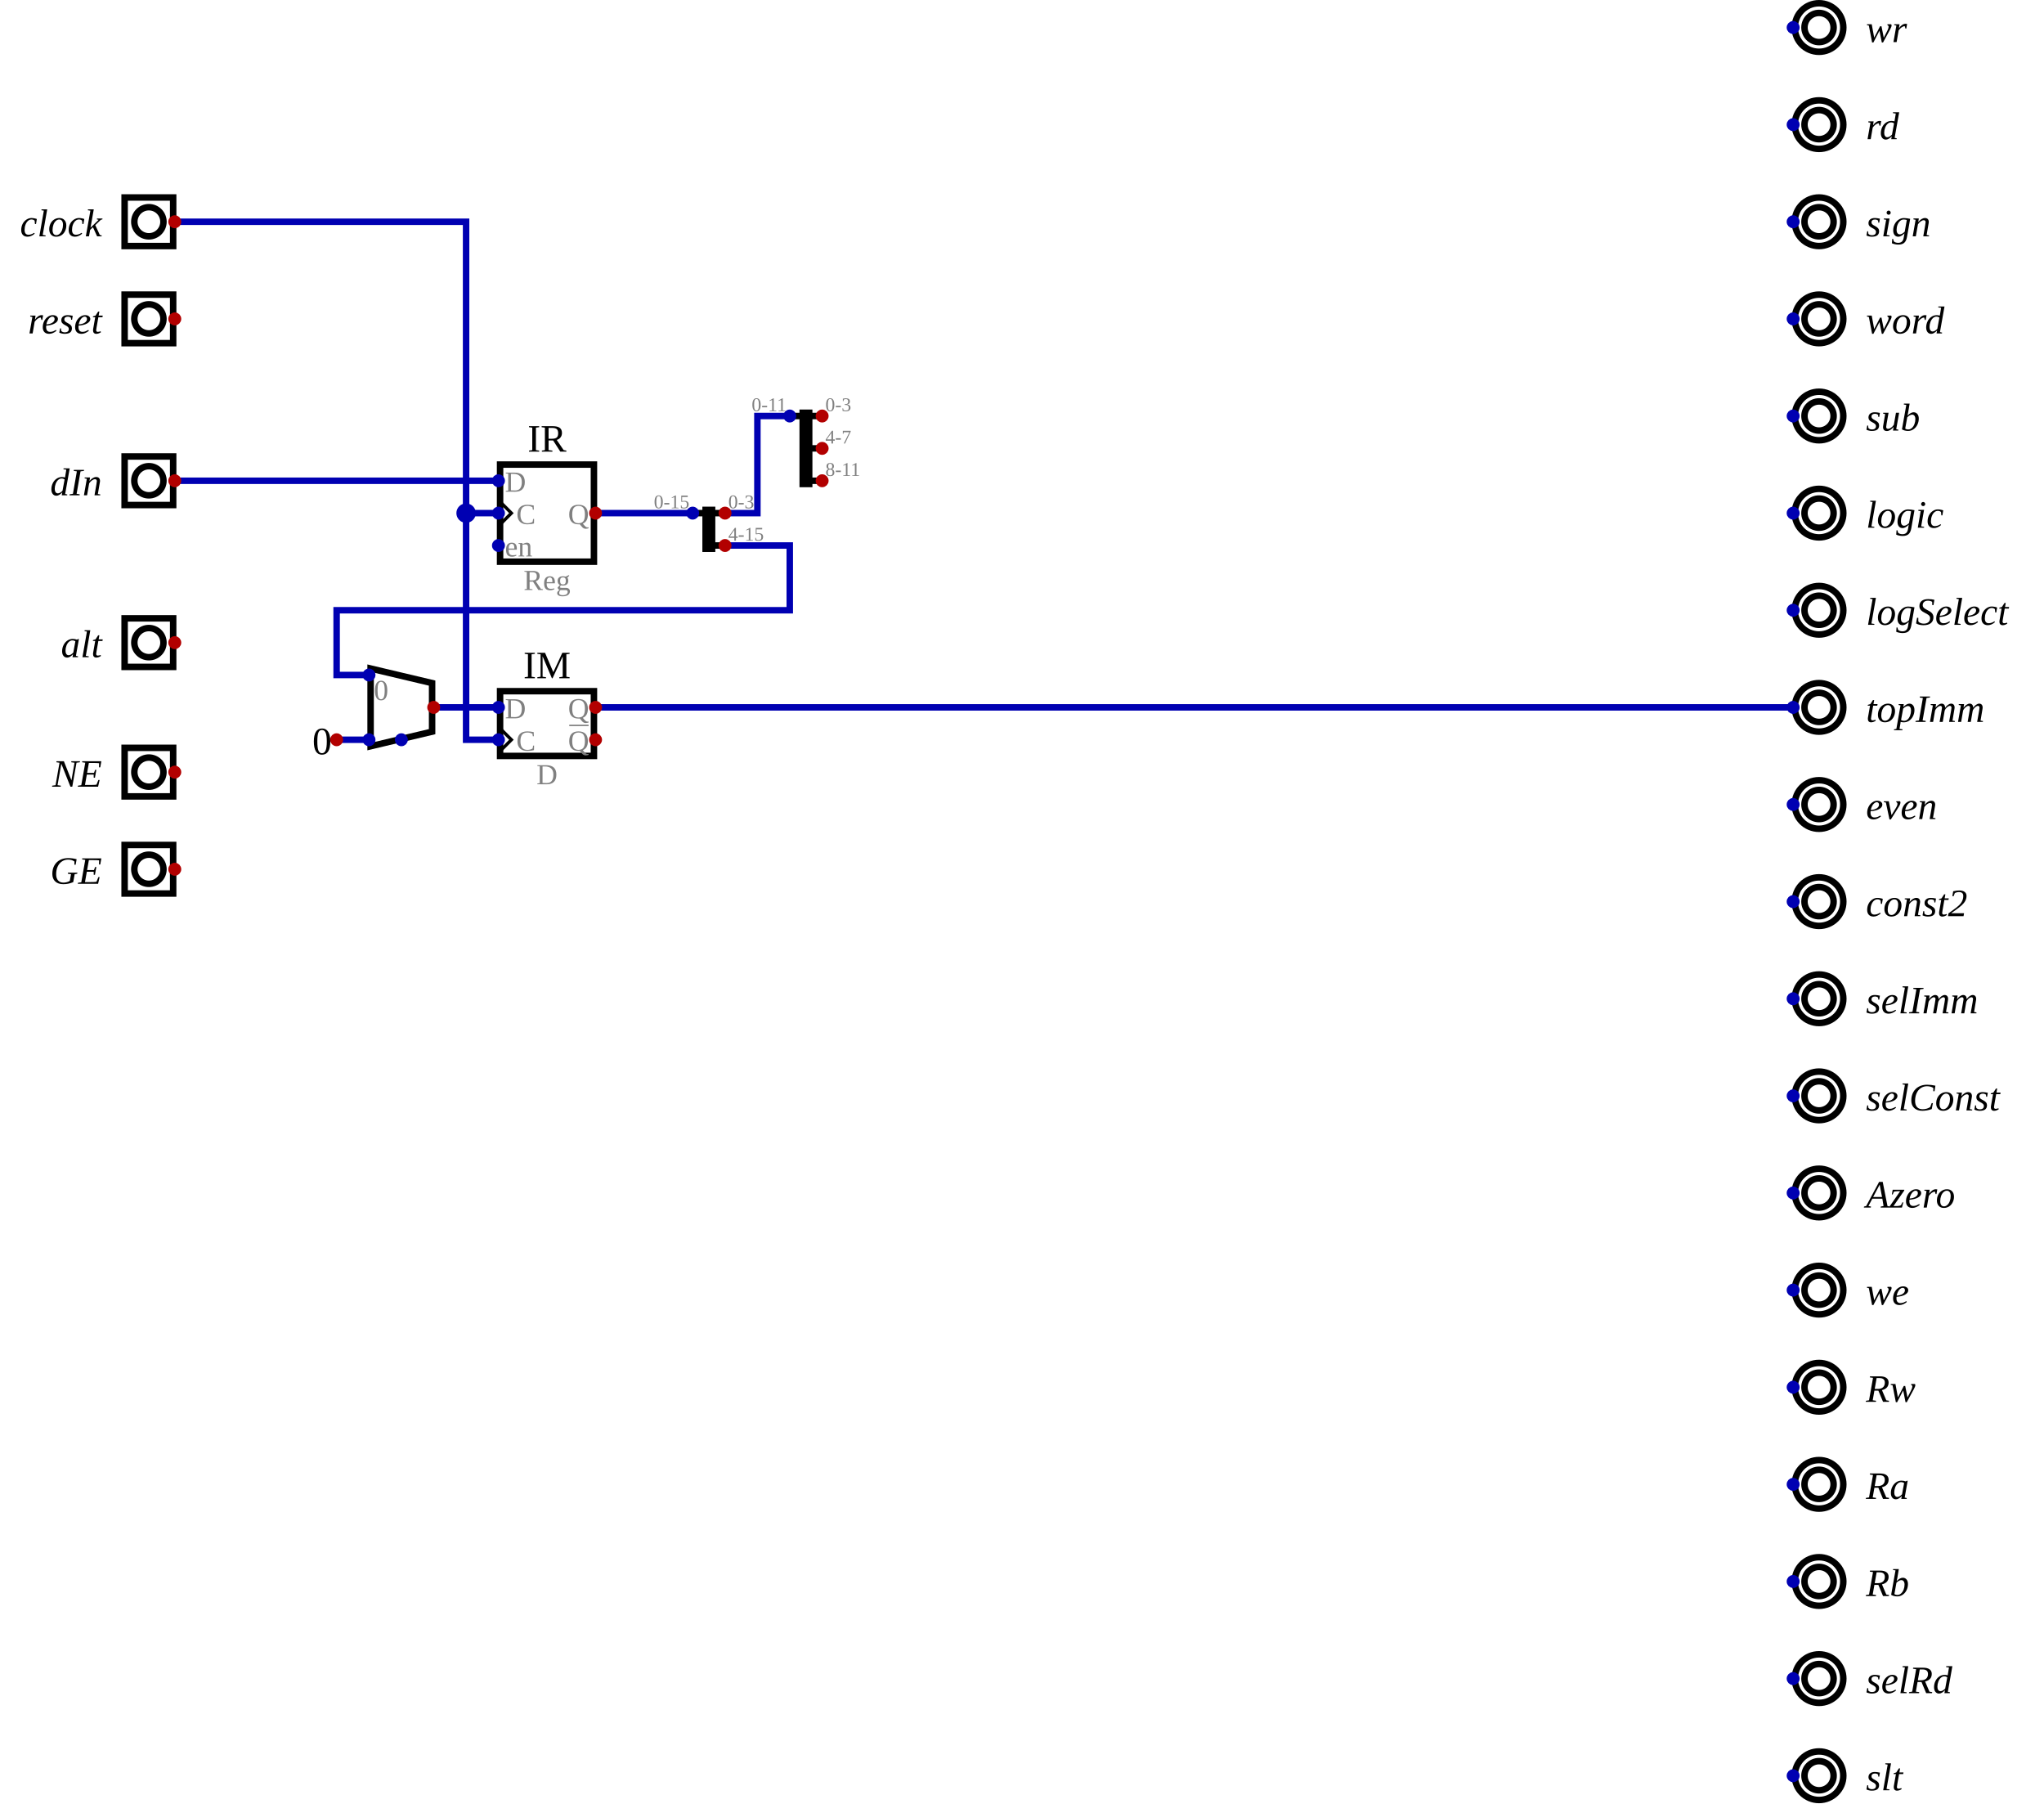
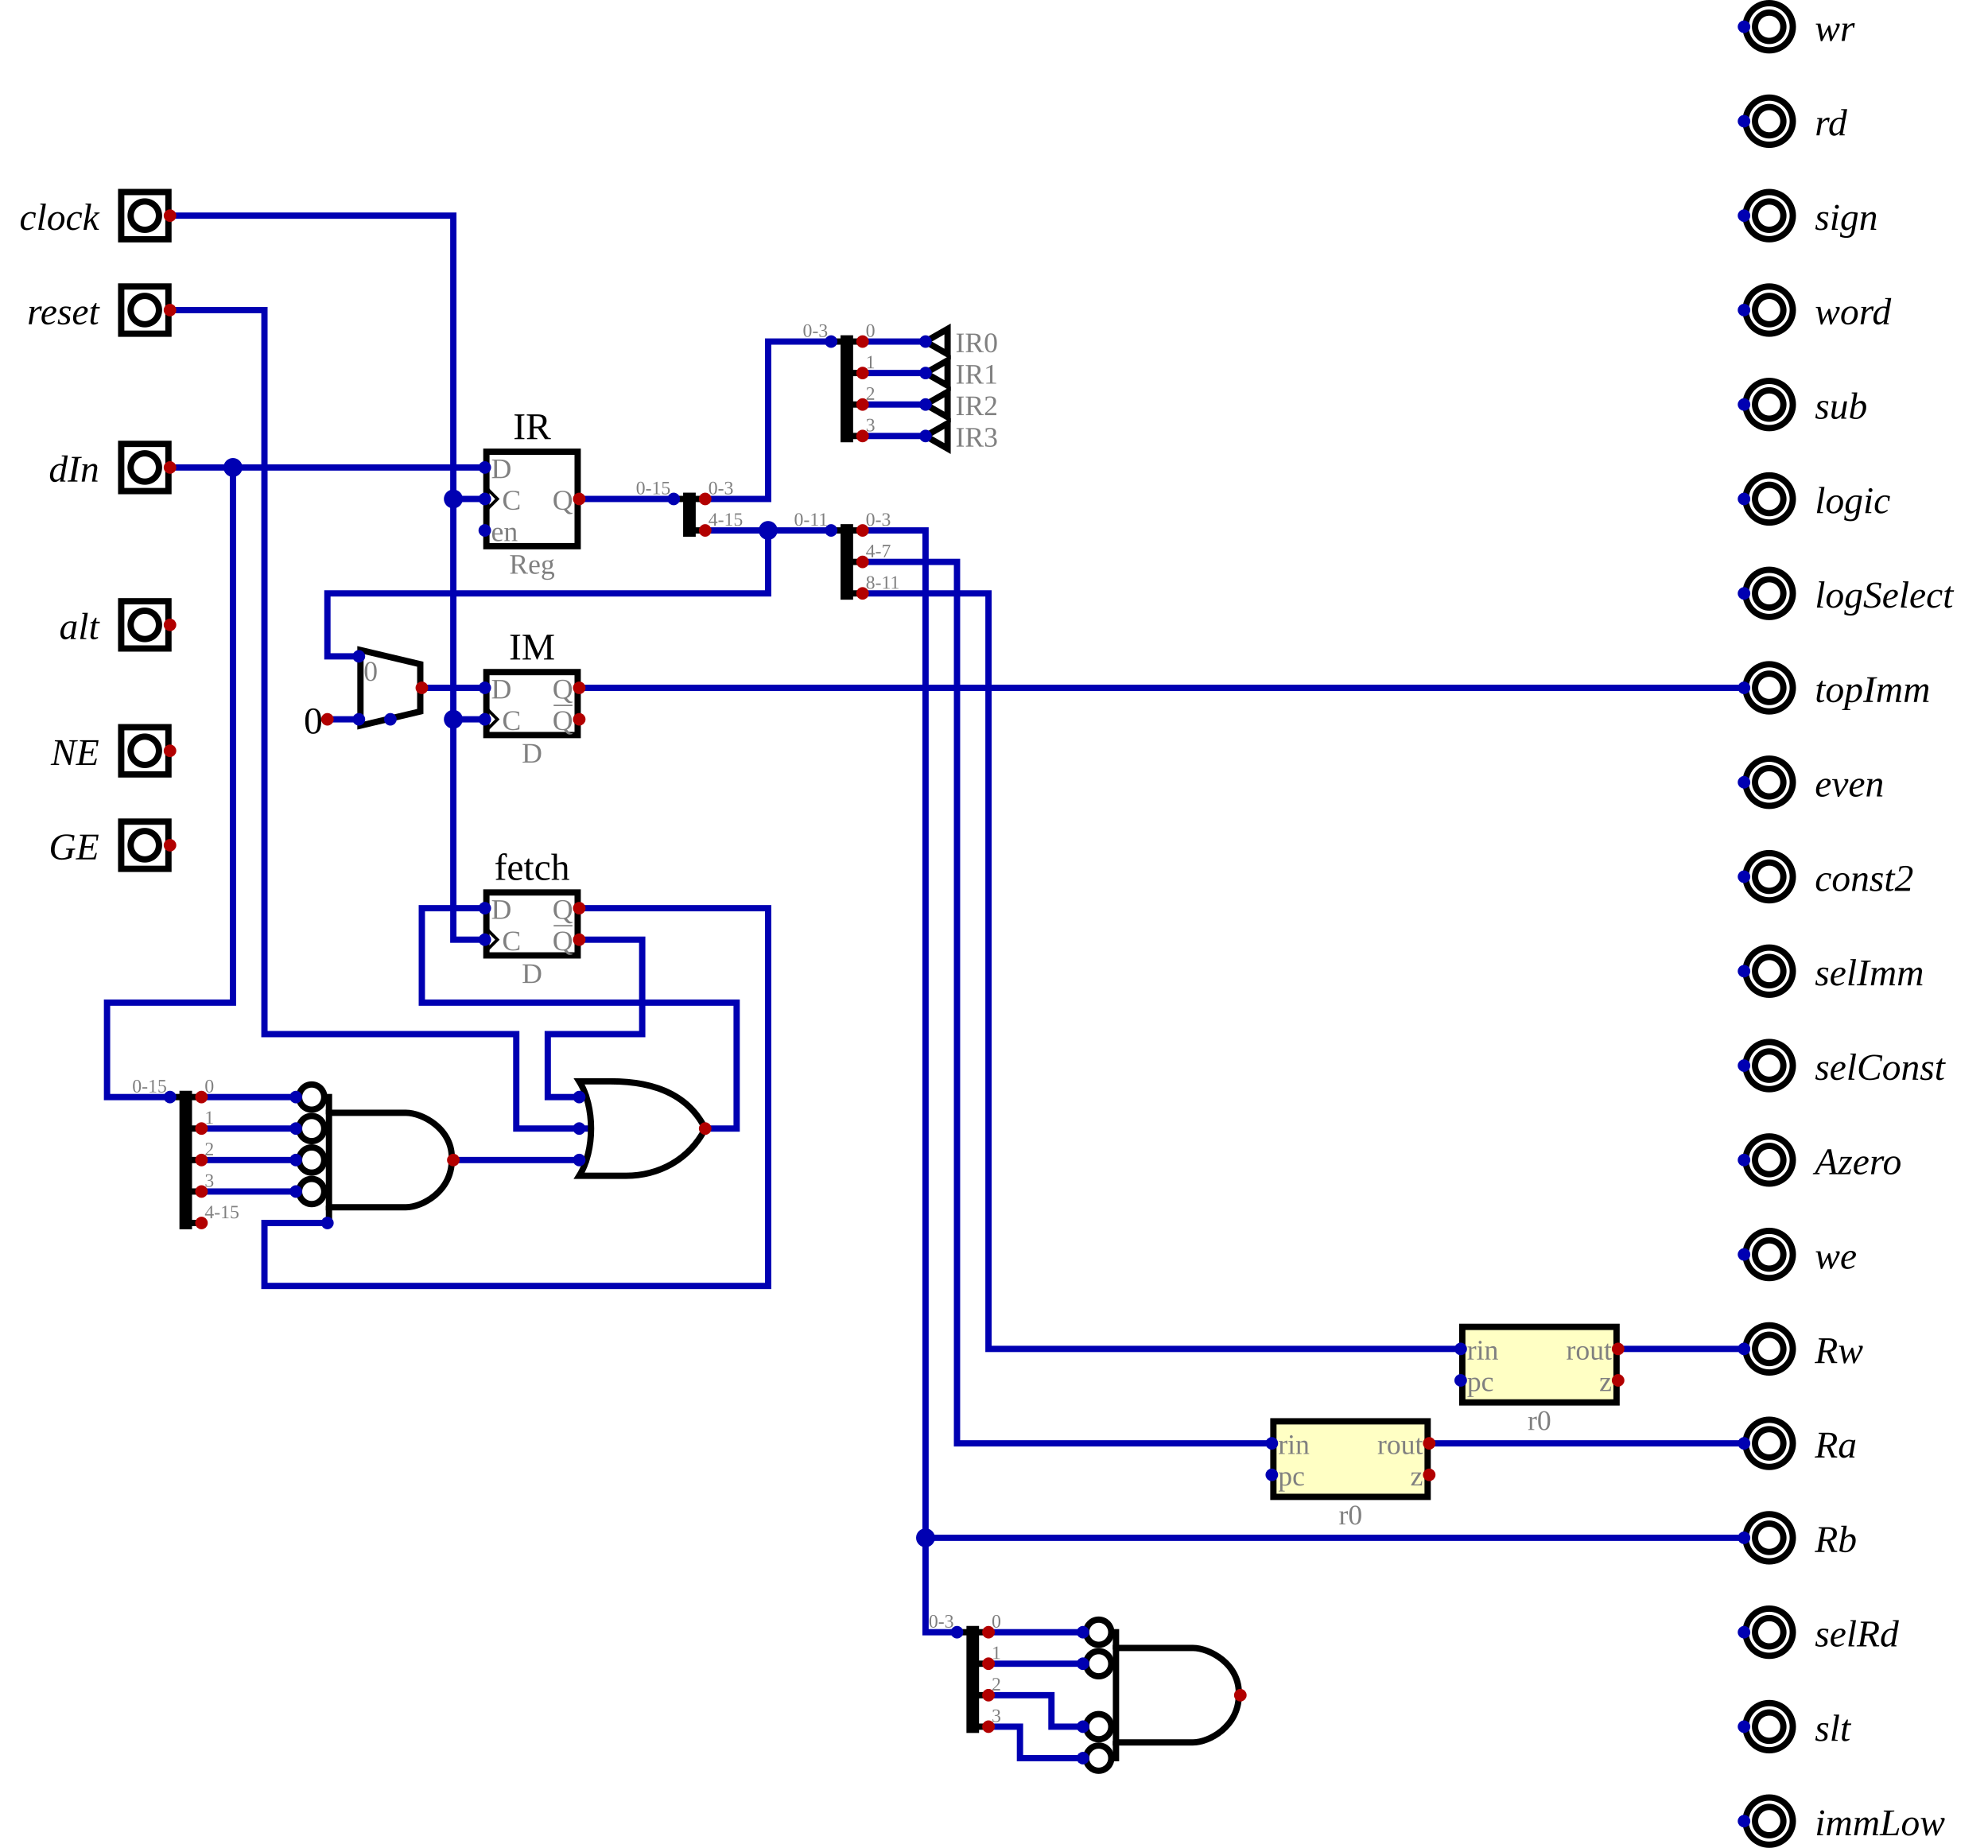
- <svg xmlns="http://www.w3.org/2000/svg" width="189.45mm" height="167.1mm" viewBox="152 203 1263 1114">
+ <svg xmlns="http://www.w3.org/2000/svg" width="189.45mm" height="176.1mm" viewBox="152 203 1263 1174">
  <g stroke-linecap="square">
    <path d="M 420,640 L 460,640" stroke="#0000b2" stroke-width="4.0" fill="none" />
    <path d="M 520,640 L 1260,640" stroke="#0000b2" stroke-width="4.0" fill="none" />
-     <path d="M 260,500 L 460,500" stroke="#0000b2" stroke-width="4.0" fill="none" />
+     <path d="M 280,960 L 340,960" stroke="#0000b2" stroke-width="4.0" fill="none" />
+     <path d="M 780,1280 L 820,1280 L 820,1300 L 840,1300" stroke="#0000b2" stroke-width="4.0" fill="none" />
+     <path d="M 700,580 L 780,580 L 780,1060 L 1080,1060" stroke="#0000b2" stroke-width="4.0" fill="none" />
+     <path d="M 280,900 L 340,900" stroke="#0000b2" stroke-width="4.0" fill="none" />
+     <path d="M 520,520 L 580,520" stroke="#0000b2" stroke-width="4.0" fill="none" />
+     <path d="M 600,520 L 640,520 L 640,420 L 680,420" stroke="#0000b2" stroke-width="4.0" fill="none" />
+     <path d="M 520,780 L 640,780 L 640,1020 L 320,1020 L 320,980 L 360,980" stroke="#0000b2" stroke-width="4.0" fill="none" />
+     <path d="M 700,460 L 740,460" stroke="#0000b2" stroke-width="4.0" fill="none" />
+     <path d="M 260,400 L 320,400 L 320,860 L 480,860 L 480,920 L 520,920 L 527,920" stroke="#0000b2" stroke-width="4.0" fill="none" />
    <path d="M 260,340 L 440,340 L 440,520 L 460,520" stroke="#0000b2" stroke-width="4.0" fill="none" />
    <path d="M 440,520 L 440,660 L 460,660" stroke="#0000b2" stroke-width="4.0" fill="none" />
    <path d="M 360,660 L 380,660" stroke="#0000b2" stroke-width="4.0" fill="none" />
-     <path d="M 520,520 L 580,520" stroke="#0000b2" stroke-width="4.0" fill="none" />
-     <path d="M 600,520 L 620,520 L 620,460 L 640,460" stroke="#0000b2" stroke-width="4.0" fill="none" />
-     <path d="M 600,540 L 640,540 L 640,580 L 360,580 L 360,620 L 380,620" stroke="#0000b2" stroke-width="4.0" fill="none" />
+     <path d="M 780,1300 L 800,1300 L 800,1320 L 840,1320" stroke="#0000b2" stroke-width="4.0" fill="none" />
+     <path d="M 280,920 L 340,920" stroke="#0000b2" stroke-width="4.0" fill="none" />
+     <path d="M 600,920 L 620,920 L 620,840 L 420,840 L 420,780 L 460,780" stroke="#0000b2" stroke-width="4.0" fill="none" />
+     <path d="M 780,1240 L 840,1240" stroke="#0000b2" stroke-width="4.0" fill="none" />
+     <path d="M 740,1180 L 740,1240 L 760,1240" stroke="#0000b2" stroke-width="4.0" fill="none" />
+     <path d="M 600,540 L 640,540 L 680,540" stroke="#0000b2" stroke-width="4.0" fill="none" />
+     <path d="M 700,540 L 740,540 L 740,1180 L 1260,1180" stroke="#0000b2" stroke-width="4.0" fill="none" />
+     <path d="M 440,660 L 440,800 L 460,800" stroke="#0000b2" stroke-width="4.0" fill="none" />
+     <path d="M 1060,1120 L 1260,1120" stroke="#0000b2" stroke-width="4.0" fill="none" />
+     <path d="M 700,480 L 740,480" stroke="#0000b2" stroke-width="4.0" fill="none" />
+     <path d="M 1180,1060 L 1260,1060" stroke="#0000b2" stroke-width="4.0" fill="none" />
+     <path d="M 700,420 L 740,420" stroke="#0000b2" stroke-width="4.0" fill="none" />
+     <path d="M 440,940 L 520,940 L 524,940" stroke="#0000b2" stroke-width="4.0" fill="none" />
+     <path d="M 280,940 L 340,940" stroke="#0000b2" stroke-width="4.0" fill="none" />
+     <path d="M 780,1260 L 840,1260" stroke="#0000b2" stroke-width="4.0" fill="none" />
+     <path d="M 700,560 L 760,560 L 760,1120 L 960,1120" stroke="#0000b2" stroke-width="4.0" fill="none" />
+     <path d="M 260,500 L 300,500 L 460,500" stroke="#0000b2" stroke-width="4.0" fill="none" />
+     <path d="M 700,440 L 740,440" stroke="#0000b2" stroke-width="4.0" fill="none" />
+     <path d="M 640,540 L 640,580 L 360,580 L 360,620 L 380,620" stroke="#0000b2" stroke-width="4.0" fill="none" />
+     <path d="M 524,900 L 520,900 L 500,900 L 500,860 L 560,860 L 560,800 L 520,800" stroke="#0000b2" stroke-width="4.0" fill="none" />
+     <path d="M 260,900 L 220,900 L 220,840 L 300,840 L 300,500" stroke="#0000b2" stroke-width="4.0" fill="none" />
    <path d="M 580,520 L 590,520 L 600,520" stroke="#000000" stroke-width="4.0" fill="none" />
    <path d="M 600,540 L 590,540" stroke="#000000" stroke-width="4.0" fill="none" />
-     <path d="M 640,460 L 650,460 L 660,460" stroke="#000000" stroke-width="4.0" fill="none" />
-     <path d="M 660,480 L 650,480" stroke="#000000" stroke-width="4.0" fill="none" />
-     <path d="M 660,500 L 650,500" stroke="#000000" stroke-width="4.0" fill="none" />
+     <path d="M 680,540 L 690,540 L 700,540" stroke="#000000" stroke-width="4.0" fill="none" />
+     <path d="M 700,560 L 690,560" stroke="#000000" stroke-width="4.0" fill="none" />
+     <path d="M 700,580 L 690,580" stroke="#000000" stroke-width="4.0" fill="none" />
+     <path d="M 361,900 L 361,909" stroke="#000000" stroke-width="4.0" fill="none" />
+     <path d="M 361,980 L 361,971" stroke="#000000" stroke-width="4.0" fill="none" />
+     <path d="M 260,900 L 270,900 L 280,900" stroke="#000000" stroke-width="4.0" fill="none" />
+     <path d="M 280,920 L 270,920" stroke="#000000" stroke-width="4.0" fill="none" />
+     <path d="M 280,940 L 270,940" stroke="#000000" stroke-width="4.0" fill="none" />
+     <path d="M 280,960 L 270,960" stroke="#000000" stroke-width="4.0" fill="none" />
+     <path d="M 280,980 L 270,980" stroke="#000000" stroke-width="4.0" fill="none" />
+     <path d="M 680,420 L 690,420 L 700,420" stroke="#000000" stroke-width="4.0" fill="none" />
+     <path d="M 700,440 L 690,440" stroke="#000000" stroke-width="4.0" fill="none" />
+     <path d="M 700,460 L 690,460" stroke="#000000" stroke-width="4.0" fill="none" />
+     <path d="M 700,480 L 690,480" stroke="#000000" stroke-width="4.0" fill="none" />
+     <path d="M 861,1240 L 861,1249" stroke="#000000" stroke-width="4.0" fill="none" />
+     <path d="M 861,1320 L 861,1311" stroke="#000000" stroke-width="4.0" fill="none" />
+     <path d="M 760,1240 L 770,1240 L 780,1240" stroke="#000000" stroke-width="4.0" fill="none" />
+     <path d="M 780,1260 L 770,1260" stroke="#000000" stroke-width="4.0" fill="none" />
+     <path d="M 780,1280 L 770,1280" stroke="#000000" stroke-width="4.0" fill="none" />
+     <path d="M 780,1300 L 770,1300" stroke="#000000" stroke-width="4.0" fill="none" />
    <g>
      <circle cx="440.0" cy="520.0" r="4.0" stroke="#0000b2" stroke-width="4.0" fill="#0000b2" />
+       <circle cx="440.0" cy="660.0" r="4.0" stroke="#0000b2" stroke-width="4.0" fill="#0000b2" />
+       <circle cx="640.0" cy="540.0" r="4.0" stroke="#0000b2" stroke-width="4.0" fill="#0000b2" />
+       <circle cx="740.0" cy="1180.0" r="4.0" stroke="#0000b2" stroke-width="4.0" fill="#0000b2" />
+       <circle cx="300.0" cy="500.0" r="4.0" stroke="#0000b2" stroke-width="4.0" fill="#0000b2" />
    </g>
    <g>
      <path d="M 229,325 L 259,325 L 259,355 L 229,355 Z" stroke="#000000" stroke-width="4.0" fill="none" />
      <circle cx="244.0" cy="340.0" r="9.0" stroke="#000000" stroke-width="4.0" fill="none" />
      <text text-anchor="end" x="215.0" y="349.0" fill="#000000" style="font-size:24px">
        <tspan style="font-style:italic;">clock</tspan>
      </text>
      <circle cx="260.0" cy="340.0" r="2.0" stroke="#b20000" stroke-width="4.0" fill="#b20000" />
    </g>
    <g>
      <path d="M 229,385 L 259,385 L 259,415 L 229,415 Z" stroke="#000000" stroke-width="4.0" fill="none" />
      <circle cx="244.0" cy="400.0" r="9.0" stroke="#000000" stroke-width="4.0" fill="none" />
      <text text-anchor="end" x="215.0" y="409.0" fill="#000000" style="font-size:24px">
        <tspan style="font-style:italic;">reset</tspan>
      </text>
      <circle cx="260.0" cy="400.0" r="2.0" stroke="#b20000" stroke-width="4.0" fill="#b20000" />
    </g>
    <g>
      <path d="M 229,485 L 259,485 L 259,515 L 229,515 Z" stroke="#000000" stroke-width="4.0" fill="none" />
      <circle cx="244.0" cy="500.0" r="9.0" stroke="#000000" stroke-width="4.0" fill="none" />
      <text text-anchor="end" x="215.0" y="509.0" fill="#000000" style="font-size:24px">
        <tspan style="font-style:italic;">dIn</tspan>
      </text>
      <circle cx="260.0" cy="500.0" r="2.0" stroke="#b20000" stroke-width="4.0" fill="#b20000" />
    </g>
    <g>
      <path d="M 229,585 L 259,585 L 259,615 L 229,615 Z" stroke="#000000" stroke-width="4.0" fill="none" />
      <circle cx="244.0" cy="600.0" r="9.0" stroke="#000000" stroke-width="4.0" fill="none" />
      <text text-anchor="end" x="215.0" y="609.0" fill="#000000" style="font-size:24px">
        <tspan style="font-style:italic;">alt</tspan>
      </text>
      <circle cx="260.0" cy="600.0" r="2.0" stroke="#b20000" stroke-width="4.0" fill="#b20000" />
    </g>
    <g>
      <path d="M 229,665 L 259,665 L 259,695 L 229,695 Z" stroke="#000000" stroke-width="4.0" fill="none" />
      <circle cx="244.0" cy="680.0" r="9.0" stroke="#000000" stroke-width="4.0" fill="none" />
      <text text-anchor="end" x="215.0" y="689.0" fill="#000000" style="font-size:24px">
        <tspan style="font-style:italic;">NE</tspan>
      </text>
      <circle cx="260.0" cy="680.0" r="2.0" stroke="#b20000" stroke-width="4.0" fill="#b20000" />
    </g>
    <g>
      <path d="M 229,725 L 259,725 L 259,755 L 229,755 Z" stroke="#000000" stroke-width="4.0" fill="none" />
      <circle cx="244.0" cy="740.0" r="9.0" stroke="#000000" stroke-width="4.0" fill="none" />
      <text text-anchor="end" x="215.0" y="749.0" fill="#000000" style="font-size:24px">
        <tspan style="font-style:italic;">GE</tspan>
      </text>
      <circle cx="260.0" cy="740.0" r="2.0" stroke="#b20000" stroke-width="4.0" fill="#b20000" />
    </g>
    <g>
      <circle cx="1276.0" cy="220.0" r="9.0" stroke="#000000" stroke-width="4.0" fill="none" />
      <circle cx="1276.0" cy="220.0" r="15.0" stroke="#000000" stroke-width="4.0" fill="none" />
      <text text-anchor="start" x="1305.0" y="229.0" fill="#000000" style="font-size:24px">
        <tspan style="font-style:italic;">wr</tspan>
      </text>
      <circle cx="1260.0" cy="220.0" r="2.0" stroke="#0000b2" stroke-width="4.0" fill="#0000b2" />
    </g>
    <g>
      <circle cx="1276.0" cy="280.0" r="9.0" stroke="#000000" stroke-width="4.0" fill="none" />
      <circle cx="1276.0" cy="280.0" r="15.0" stroke="#000000" stroke-width="4.0" fill="none" />
      <text text-anchor="start" x="1305.0" y="289.0" fill="#000000" style="font-size:24px">
        <tspan style="font-style:italic;">rd</tspan>
      </text>
      <circle cx="1260.0" cy="280.0" r="2.0" stroke="#0000b2" stroke-width="4.0" fill="#0000b2" />
    </g>
    <g>
      <circle cx="1276.0" cy="340.0" r="9.0" stroke="#000000" stroke-width="4.0" fill="none" />
      <circle cx="1276.0" cy="340.0" r="15.0" stroke="#000000" stroke-width="4.0" fill="none" />
      <text text-anchor="start" x="1305.0" y="349.0" fill="#000000" style="font-size:24px">
        <tspan style="font-style:italic;">sign</tspan>
      </text>
      <circle cx="1260.0" cy="340.0" r="2.0" stroke="#0000b2" stroke-width="4.0" fill="#0000b2" />
    </g>
    <g>
      <circle cx="1276.0" cy="400.0" r="9.0" stroke="#000000" stroke-width="4.0" fill="none" />
      <circle cx="1276.0" cy="400.0" r="15.0" stroke="#000000" stroke-width="4.0" fill="none" />
      <text text-anchor="start" x="1305.0" y="409.0" fill="#000000" style="font-size:24px">
        <tspan style="font-style:italic;">word</tspan>
      </text>
      <circle cx="1260.0" cy="400.0" r="2.0" stroke="#0000b2" stroke-width="4.0" fill="#0000b2" />
    </g>
    <g>
      <circle cx="1276.0" cy="460.0" r="9.0" stroke="#000000" stroke-width="4.0" fill="none" />
      <circle cx="1276.0" cy="460.0" r="15.0" stroke="#000000" stroke-width="4.0" fill="none" />
      <text text-anchor="start" x="1305.0" y="469.0" fill="#000000" style="font-size:24px">
        <tspan style="font-style:italic;">sub</tspan>
      </text>
      <circle cx="1260.0" cy="460.0" r="2.0" stroke="#0000b2" stroke-width="4.0" fill="#0000b2" />
    </g>
    <g>
      <circle cx="1276.0" cy="520.0" r="9.0" stroke="#000000" stroke-width="4.0" fill="none" />
      <circle cx="1276.0" cy="520.0" r="15.0" stroke="#000000" stroke-width="4.0" fill="none" />
      <text text-anchor="start" x="1305.0" y="529.0" fill="#000000" style="font-size:24px">
        <tspan style="font-style:italic;">logic</tspan>
      </text>
      <circle cx="1260.0" cy="520.0" r="2.0" stroke="#0000b2" stroke-width="4.0" fill="#0000b2" />
    </g>
    <g>
      <circle cx="1276.0" cy="580.0" r="9.0" stroke="#000000" stroke-width="4.0" fill="none" />
      <circle cx="1276.0" cy="580.0" r="15.0" stroke="#000000" stroke-width="4.0" fill="none" />
      <text text-anchor="start" x="1305.0" y="589.0" fill="#000000" style="font-size:24px">
        <tspan style="font-style:italic;">logSelect</tspan>
      </text>
      <circle cx="1260.0" cy="580.0" r="2.0" stroke="#0000b2" stroke-width="4.0" fill="#0000b2" />
    </g>
    <g>
      <circle cx="1276.0" cy="640.0" r="9.0" stroke="#000000" stroke-width="4.0" fill="none" />
      <circle cx="1276.0" cy="640.0" r="15.0" stroke="#000000" stroke-width="4.0" fill="none" />
      <text text-anchor="start" x="1305.0" y="649.0" fill="#000000" style="font-size:24px">
        <tspan style="font-style:italic;">topImm</tspan>
      </text>
      <circle cx="1260.0" cy="640.0" r="2.0" stroke="#0000b2" stroke-width="4.0" fill="#0000b2" />
    </g>
    <g>
      <circle cx="1276.0" cy="700.0" r="9.0" stroke="#000000" stroke-width="4.0" fill="none" />
      <circle cx="1276.0" cy="700.0" r="15.0" stroke="#000000" stroke-width="4.0" fill="none" />
      <text text-anchor="start" x="1305.0" y="709.0" fill="#000000" style="font-size:24px">
        <tspan style="font-style:italic;">even</tspan>
      </text>
      <circle cx="1260.0" cy="700.0" r="2.0" stroke="#0000b2" stroke-width="4.0" fill="#0000b2" />
    </g>
    <g>
      <circle cx="1276.0" cy="760.0" r="9.0" stroke="#000000" stroke-width="4.0" fill="none" />
      <circle cx="1276.0" cy="760.0" r="15.0" stroke="#000000" stroke-width="4.0" fill="none" />
      <text text-anchor="start" x="1305.0" y="769.0" fill="#000000" style="font-size:24px">
        <tspan style="font-style:italic;">const2</tspan>
      </text>
      <circle cx="1260.0" cy="760.0" r="2.0" stroke="#0000b2" stroke-width="4.0" fill="#0000b2" />
    </g>
    <g>
      <circle cx="1276.0" cy="820.0" r="9.0" stroke="#000000" stroke-width="4.0" fill="none" />
      <circle cx="1276.0" cy="820.0" r="15.0" stroke="#000000" stroke-width="4.0" fill="none" />
      <text text-anchor="start" x="1305.0" y="829.0" fill="#000000" style="font-size:24px">
        <tspan style="font-style:italic;">selImm</tspan>
      </text>
      <circle cx="1260.0" cy="820.0" r="2.0" stroke="#0000b2" stroke-width="4.0" fill="#0000b2" />
    </g>
    <g>
      <circle cx="1276.0" cy="880.0" r="9.0" stroke="#000000" stroke-width="4.0" fill="none" />
      <circle cx="1276.0" cy="880.0" r="15.0" stroke="#000000" stroke-width="4.0" fill="none" />
      <text text-anchor="start" x="1305.0" y="889.0" fill="#000000" style="font-size:24px">
        <tspan style="font-style:italic;">selConst</tspan>
      </text>
      <circle cx="1260.0" cy="880.0" r="2.0" stroke="#0000b2" stroke-width="4.0" fill="#0000b2" />
    </g>
    <g>
      <circle cx="1276.0" cy="940.0" r="9.0" stroke="#000000" stroke-width="4.0" fill="none" />
      <circle cx="1276.0" cy="940.0" r="15.0" stroke="#000000" stroke-width="4.0" fill="none" />
      <text text-anchor="start" x="1305.0" y="949.0" fill="#000000" style="font-size:24px">
        <tspan style="font-style:italic;">Azero</tspan>
      </text>
      <circle cx="1260.0" cy="940.0" r="2.0" stroke="#0000b2" stroke-width="4.0" fill="#0000b2" />
    </g>
    <g>
      <circle cx="1276.0" cy="1000.0" r="9.0" stroke="#000000" stroke-width="4.0" fill="none" />
      <circle cx="1276.0" cy="1000.0" r="15.0" stroke="#000000" stroke-width="4.0" fill="none" />
      <text text-anchor="start" x="1305.0" y="1009.0" fill="#000000" style="font-size:24px">
        <tspan style="font-style:italic;">we</tspan>
      </text>
      <circle cx="1260.0" cy="1000.0" r="2.0" stroke="#0000b2" stroke-width="4.0" fill="#0000b2" />
    </g>
    <g>
      <circle cx="1276.0" cy="1060.0" r="9.0" stroke="#000000" stroke-width="4.0" fill="none" />
      <circle cx="1276.0" cy="1060.0" r="15.0" stroke="#000000" stroke-width="4.0" fill="none" />
      <text text-anchor="start" x="1305.0" y="1069.0" fill="#000000" style="font-size:24px">
        <tspan style="font-style:italic;">Rw</tspan>
      </text>
      <circle cx="1260.0" cy="1060.0" r="2.0" stroke="#0000b2" stroke-width="4.0" fill="#0000b2" />
    </g>
    <g>
      <circle cx="1276.0" cy="1120.0" r="9.0" stroke="#000000" stroke-width="4.0" fill="none" />
      <circle cx="1276.0" cy="1120.0" r="15.0" stroke="#000000" stroke-width="4.0" fill="none" />
      <text text-anchor="start" x="1305.0" y="1129.0" fill="#000000" style="font-size:24px">
        <tspan style="font-style:italic;">Ra</tspan>
      </text>
      <circle cx="1260.0" cy="1120.0" r="2.0" stroke="#0000b2" stroke-width="4.0" fill="#0000b2" />
    </g>
    <g>
      <circle cx="1276.0" cy="1180.0" r="9.0" stroke="#000000" stroke-width="4.0" fill="none" />
      <circle cx="1276.0" cy="1180.0" r="15.0" stroke="#000000" stroke-width="4.0" fill="none" />
      <text text-anchor="start" x="1305.0" y="1189.0" fill="#000000" style="font-size:24px">
        <tspan style="font-style:italic;">Rb</tspan>
      </text>
      <circle cx="1260.0" cy="1180.0" r="2.0" stroke="#0000b2" stroke-width="4.0" fill="#0000b2" />
    </g>
    <g>
      <circle cx="1276.0" cy="1240.0" r="9.0" stroke="#000000" stroke-width="4.0" fill="none" />
      <circle cx="1276.0" cy="1240.0" r="15.0" stroke="#000000" stroke-width="4.0" fill="none" />
      <text text-anchor="start" x="1305.0" y="1249.0" fill="#000000" style="font-size:24px">
        <tspan style="font-style:italic;">selRd</tspan>
      </text>
      <circle cx="1260.0" cy="1240.0" r="2.0" stroke="#0000b2" stroke-width="4.0" fill="#0000b2" />
    </g>
    <g>
      <circle cx="1276.0" cy="1300.0" r="9.0" stroke="#000000" stroke-width="4.0" fill="none" />
      <circle cx="1276.0" cy="1300.0" r="15.0" stroke="#000000" stroke-width="4.0" fill="none" />
      <text text-anchor="start" x="1305.0" y="1309.0" fill="#000000" style="font-size:24px">
        <tspan style="font-style:italic;">slt</tspan>
      </text>
      <circle cx="1260.0" cy="1300.0" r="2.0" stroke="#0000b2" stroke-width="4.0" fill="#0000b2" />
    </g>
    <g>
      <path d="M 461,490 L 519,490 L 519,550 L 461,550 Z" stroke="#000000" stroke-width="4.0" fill="none" />
      <text text-anchor="middle" x="490.0" y="482.0" fill="#000000" style="font-size:24px">IR</text>
      <text text-anchor="start" x="464.0" y="506.75" fill="#808080" style="font-size:18px">D</text>
      <path d="M 461,527 L 468,520 L 461,513" stroke="#000000" stroke-width="2.0" fill="none" />
      <text text-anchor="start" x="471.0" y="526.75" fill="#808080" style="font-size:18px">C</text>
      <text text-anchor="start" x="464.0" y="546.75" fill="#808080" style="font-size:18px">en</text>
      <text text-anchor="end" x="516.0" y="526.75" fill="#808080" style="font-size:18px">Q</text>
      <text text-anchor="middle" x="490.0" y="567.5" fill="#808080" style="font-size:18px">Reg</text>
      <circle cx="460.0" cy="500.0" r="2.0" stroke="#0000b2" stroke-width="4.0" fill="#0000b2" />
      <circle cx="460.0" cy="520.0" r="2.0" stroke="#0000b2" stroke-width="4.0" fill="#0000b2" />
      <circle cx="460.0" cy="540.0" r="2.0" stroke="#0000b2" stroke-width="4.0" fill="#0000b2" />
      <circle cx="520.0" cy="520.0" r="2.0" stroke="#b20000" stroke-width="4.0" fill="#b20000" />
    </g>
    <g>
      <path d="M 461,630 L 519,630 L 519,670 L 461,670 Z" stroke="#000000" stroke-width="4.0" fill="none" />
      <text text-anchor="middle" x="490.0" y="622.0" fill="#000000" style="font-size:24px">IM</text>
      <text text-anchor="start" x="464.0" y="646.75" fill="#808080" style="font-size:18px">D</text>
      <path d="M 461,667 L 468,660 L 461,653" stroke="#000000" stroke-width="2.0" fill="none" />
      <text text-anchor="start" x="471.0" y="666.75" fill="#808080" style="font-size:18px">C</text>
      <text text-anchor="end" x="516.0" y="646.75" fill="#808080" style="font-size:18px">Q</text>
      <text text-anchor="end" x="516.0" y="666.75" fill="#808080" style="font-size:18px">
        <tspan style="text-decoration:overline;">Q</tspan>
      </text>
      <text text-anchor="middle" x="490.0" y="687.5" fill="#808080" style="font-size:18px">D</text>
      <circle cx="460.0" cy="640.0" r="2.0" stroke="#0000b2" stroke-width="4.0" fill="#0000b2" />
      <circle cx="460.0" cy="660.0" r="2.0" stroke="#0000b2" stroke-width="4.0" fill="#0000b2" />
      <circle cx="520.0" cy="640.0" r="2.0" stroke="#b20000" stroke-width="4.0" fill="#b20000" />
      <circle cx="520.0" cy="660.0" r="2.0" stroke="#b20000" stroke-width="4.0" fill="#b20000" />
    </g>
    <g>
      <text text-anchor="end" x="578.0" y="517.0" fill="#808080" style="font-size:12px">0-15</text>
      <text text-anchor="start" x="602.0" y="517.0" fill="#808080" style="font-size:12px">0-3</text>
      <text text-anchor="start" x="602.0" y="537.0" fill="#808080" style="font-size:12px">4-15</text>
      <path d="M 588,518 L 592,518 L 592,542 L 588,542 Z" stroke="#000000" stroke-width="4.0" fill="#000000" fill-opacity="1.0" />
      <circle cx="580.0" cy="520.0" r="2.0" stroke="#0000b2" stroke-width="4.0" fill="#0000b2" />
      <circle cx="600.0" cy="520.0" r="2.0" stroke="#b20000" stroke-width="4.0" fill="#b20000" />
      <circle cx="600.0" cy="540.0" r="2.0" stroke="#b20000" stroke-width="4.0" fill="#b20000" />
    </g>
    <g>
-       <text text-anchor="end" x="638.0" y="457.0" fill="#808080" style="font-size:12px">0-11</text>
-       <text text-anchor="start" x="662.0" y="457.0" fill="#808080" style="font-size:12px">0-3</text>
-       <text text-anchor="start" x="662.0" y="477.0" fill="#808080" style="font-size:12px">4-7</text>
-       <text text-anchor="start" x="662.0" y="497.0" fill="#808080" style="font-size:12px">8-11</text>
-       <path d="M 648,458 L 652,458 L 652,502 L 648,502 Z" stroke="#000000" stroke-width="4.0" fill="#000000" fill-opacity="1.0" />
-       <circle cx="640.0" cy="460.0" r="2.0" stroke="#0000b2" stroke-width="4.0" fill="#0000b2" />
-       <circle cx="660.0" cy="460.0" r="2.0" stroke="#b20000" stroke-width="4.0" fill="#b20000" />
-       <circle cx="660.0" cy="480.0" r="2.0" stroke="#b20000" stroke-width="4.0" fill="#b20000" />
-       <circle cx="660.0" cy="500.0" r="2.0" stroke="#b20000" stroke-width="4.0" fill="#b20000" />
+       <text text-anchor="end" x="678.0" y="537.0" fill="#808080" style="font-size:12px">0-11</text>
+       <text text-anchor="start" x="702.0" y="537.0" fill="#808080" style="font-size:12px">0-3</text>
+       <text text-anchor="start" x="702.0" y="557.0" fill="#808080" style="font-size:12px">4-7</text>
+       <text text-anchor="start" x="702.0" y="577.0" fill="#808080" style="font-size:12px">8-11</text>
+       <path d="M 688,538 L 692,538 L 692,582 L 688,582 Z" stroke="#000000" stroke-width="4.0" fill="#000000" fill-opacity="1.0" />
+       <circle cx="680.0" cy="540.0" r="2.0" stroke="#0000b2" stroke-width="4.0" fill="#0000b2" />
+       <circle cx="700.0" cy="540.0" r="2.0" stroke="#b20000" stroke-width="4.0" fill="#b20000" />
+       <circle cx="700.0" cy="560.0" r="2.0" stroke="#b20000" stroke-width="4.0" fill="#b20000" />
+       <circle cx="700.0" cy="580.0" r="2.0" stroke="#b20000" stroke-width="4.0" fill="#b20000" />
    </g>
    <g>
      <path d="M 381,616 L 419,625 L 419,655 L 381,664 Z" stroke="#000000" stroke-width="4.0" fill="none" />
      <text text-anchor="start" x="383.0" y="635.5" fill="#808080" style="font-size:18px">0</text>
      <circle cx="400.0" cy="660.0" r="2.0" stroke="#0000b2" stroke-width="4.0" fill="#0000b2" />
      <circle cx="380.0" cy="620.0" r="2.0" stroke="#0000b2" stroke-width="4.0" fill="#0000b2" />
      <circle cx="380.0" cy="660.0" r="2.0" stroke="#0000b2" stroke-width="4.0" fill="#0000b2" />
      <circle cx="420.0" cy="640.0" r="2.0" stroke="#b20000" stroke-width="4.0" fill="#b20000" />
    </g>
    <g>
      <text text-anchor="end" x="357.0" y="669.0" fill="#000000" style="font-size:24px">0</text>
      <circle cx="360.0" cy="660.0" r="2.0" stroke="#b20000" stroke-width="4.0" fill="#b20000" />
    </g>
+     <g>
+       <path d="M 461,770 L 519,770 L 519,810 L 461,810 Z" stroke="#000000" stroke-width="4.0" fill="none" />
+       <text text-anchor="middle" x="490.0" y="762.0" fill="#000000" style="font-size:24px">fetch</text>
+       <text text-anchor="start" x="464.0" y="786.75" fill="#808080" style="font-size:18px">D</text>
+       <path d="M 461,807 L 468,800 L 461,793" stroke="#000000" stroke-width="2.0" fill="none" />
+       <text text-anchor="start" x="471.0" y="806.75" fill="#808080" style="font-size:18px">C</text>
+       <text text-anchor="end" x="516.0" y="786.75" fill="#808080" style="font-size:18px">Q</text>
+       <text text-anchor="end" x="516.0" y="806.75" fill="#808080" style="font-size:18px">
+         <tspan style="text-decoration:overline;">Q</tspan>
+       </text>
+       <text text-anchor="middle" x="490.0" y="827.5" fill="#808080" style="font-size:18px">D</text>
+       <circle cx="460.0" cy="780.0" r="2.0" stroke="#0000b2" stroke-width="4.0" fill="#0000b2" />
+       <circle cx="460.0" cy="800.0" r="2.0" stroke="#0000b2" stroke-width="4.0" fill="#0000b2" />
+       <circle cx="520.0" cy="780.0" r="2.0" stroke="#b20000" stroke-width="4.0" fill="#b20000" />
+       <circle cx="520.0" cy="800.0" r="2.0" stroke="#b20000" stroke-width="4.0" fill="#b20000" />
+     </g>
+     <g>
+       <path d="M 550,950 L 520,950 C 530,934 530,906 520,890 L 540,890 C 570,890 590,900 600,920 C 590,940 570,950 550,950 Z" stroke="#000000" stroke-width="4.0" fill="none" />
+       <circle cx="520.0" cy="900.0" r="2.0" stroke="#0000b2" stroke-width="4.0" fill="#0000b2" />
+       <circle cx="520.0" cy="920.0" r="2.0" stroke="#0000b2" stroke-width="4.0" fill="#0000b2" />
+       <circle cx="520.0" cy="940.0" r="2.0" stroke="#0000b2" stroke-width="4.0" fill="#0000b2" />
+       <circle cx="600.0" cy="920.0" r="2.0" stroke="#b20000" stroke-width="4.0" fill="#b20000" />
+     </g>
+     <g>
+       <path d="M 410,970 L 361,970 L 361,910 L 410,910 C 420,910 440,920 439,940 C 439,960 420,970 410,970 Z" stroke="#000000" stroke-width="4.0" fill="none" />
+       <circle cx="350.0" cy="900.0" r="8.0" stroke="#000000" stroke-width="4.0" fill="none" />
+       <circle cx="350.0" cy="920.0" r="8.0" stroke="#000000" stroke-width="4.0" fill="none" />
+       <circle cx="350.0" cy="940.0" r="8.0" stroke="#000000" stroke-width="4.0" fill="none" />
+       <circle cx="350.0" cy="960.0" r="8.0" stroke="#000000" stroke-width="4.0" fill="none" />
+       <circle cx="340.0" cy="900.0" r="2.0" stroke="#0000b2" stroke-width="4.0" fill="#0000b2" />
+       <circle cx="340.0" cy="920.0" r="2.0" stroke="#0000b2" stroke-width="4.0" fill="#0000b2" />
+       <circle cx="340.0" cy="940.0" r="2.0" stroke="#0000b2" stroke-width="4.0" fill="#0000b2" />
+       <circle cx="340.0" cy="960.0" r="2.0" stroke="#0000b2" stroke-width="4.0" fill="#0000b2" />
+       <circle cx="360.0" cy="980.0" r="2.0" stroke="#0000b2" stroke-width="4.0" fill="#0000b2" />
+       <circle cx="440.0" cy="940.0" r="2.0" stroke="#b20000" stroke-width="4.0" fill="#b20000" />
+     </g>
+     <g>
+       <text text-anchor="end" x="258.0" y="897.0" fill="#808080" style="font-size:12px">0-15</text>
+       <text text-anchor="start" x="282.0" y="897.0" fill="#808080" style="font-size:12px">0</text>
+       <text text-anchor="start" x="282.0" y="917.0" fill="#808080" style="font-size:12px">1</text>
+       <text text-anchor="start" x="282.0" y="937.0" fill="#808080" style="font-size:12px">2</text>
+       <text text-anchor="start" x="282.0" y="957.0" fill="#808080" style="font-size:12px">3</text>
+       <text text-anchor="start" x="282.0" y="977.0" fill="#808080" style="font-size:12px">4-15</text>
+       <path d="M 268,898 L 272,898 L 272,982 L 268,982 Z" stroke="#000000" stroke-width="4.0" fill="#000000" fill-opacity="1.0" />
+       <circle cx="260.0" cy="900.0" r="2.0" stroke="#0000b2" stroke-width="4.0" fill="#0000b2" />
+       <circle cx="280.0" cy="900.0" r="2.0" stroke="#b20000" stroke-width="4.0" fill="#b20000" />
+       <circle cx="280.0" cy="920.0" r="2.0" stroke="#b20000" stroke-width="4.0" fill="#b20000" />
+       <circle cx="280.0" cy="940.0" r="2.0" stroke="#b20000" stroke-width="4.0" fill="#b20000" />
+       <circle cx="280.0" cy="960.0" r="2.0" stroke="#b20000" stroke-width="4.0" fill="#b20000" />
+       <circle cx="280.0" cy="980.0" r="2.0" stroke="#b20000" stroke-width="4.0" fill="#b20000" />
+     </g>
+     <g>
+       <path d="M 1081,1046 L 1179,1046 L 1179,1094 L 1081,1094 Z" stroke="#ffffb4" stroke-width="0.0" fill="#ffffb4" fill-opacity="0.784" />
+       <path d="M 1081,1046 L 1179,1046 L 1179,1094 L 1081,1094 Z" stroke="#000000" stroke-width="4.0" fill="none" />
+       <text text-anchor="start" x="1084.0" y="1066.75" fill="#808080" style="font-size:18px">rin</text>
+       <text text-anchor="start" x="1084.0" y="1086.75" fill="#808080" style="font-size:18px">pc</text>
+       <text text-anchor="end" x="1176.0" y="1066.75" fill="#808080" style="font-size:18px">rout</text>
+       <text text-anchor="end" x="1176.0" y="1086.75" fill="#808080" style="font-size:18px">z</text>
+       <text text-anchor="middle" x="1130.0" y="1111.5" fill="#808080" style="font-size:18px">r0</text>
+       <circle cx="1080.0" cy="1060.0" r="2.0" stroke="#0000b2" stroke-width="4.0" fill="#0000b2" />
+       <circle cx="1080.0" cy="1080.0" r="2.0" stroke="#0000b2" stroke-width="4.0" fill="#0000b2" />
+       <circle cx="1180.0" cy="1060.0" r="2.0" stroke="#b20000" stroke-width="4.0" fill="#b20000" />
+       <circle cx="1180.0" cy="1080.0" r="2.0" stroke="#b20000" stroke-width="4.0" fill="#b20000" />
+     </g>
+     <g>
+       <path d="M 961,1106 L 1059,1106 L 1059,1154 L 961,1154 Z" stroke="#ffffb4" stroke-width="0.0" fill="#ffffb4" fill-opacity="0.784" />
+       <path d="M 961,1106 L 1059,1106 L 1059,1154 L 961,1154 Z" stroke="#000000" stroke-width="4.0" fill="none" />
+       <text text-anchor="start" x="964.0" y="1126.75" fill="#808080" style="font-size:18px">rin</text>
+       <text text-anchor="start" x="964.0" y="1146.75" fill="#808080" style="font-size:18px">pc</text>
+       <text text-anchor="end" x="1056.0" y="1126.75" fill="#808080" style="font-size:18px">rout</text>
+       <text text-anchor="end" x="1056.0" y="1146.75" fill="#808080" style="font-size:18px">z</text>
+       <text text-anchor="middle" x="1010.0" y="1171.5" fill="#808080" style="font-size:18px">r0</text>
+       <circle cx="960.0" cy="1120.0" r="2.0" stroke="#0000b2" stroke-width="4.0" fill="#0000b2" />
+       <circle cx="960.0" cy="1140.0" r="2.0" stroke="#0000b2" stroke-width="4.0" fill="#0000b2" />
+       <circle cx="1060.0" cy="1120.0" r="2.0" stroke="#b20000" stroke-width="4.0" fill="#b20000" />
+       <circle cx="1060.0" cy="1140.0" r="2.0" stroke="#b20000" stroke-width="4.0" fill="#b20000" />
+     </g>
+     <g>
+       <text text-anchor="end" x="678.0" y="417.0" fill="#808080" style="font-size:12px">0-3</text>
+       <text text-anchor="start" x="702.0" y="417.0" fill="#808080" style="font-size:12px">0</text>
+       <text text-anchor="start" x="702.0" y="437.0" fill="#808080" style="font-size:12px">1</text>
+       <text text-anchor="start" x="702.0" y="457.0" fill="#808080" style="font-size:12px">2</text>
+       <text text-anchor="start" x="702.0" y="477.0" fill="#808080" style="font-size:12px">3</text>
+       <path d="M 688,418 L 692,418 L 692,482 L 688,482 Z" stroke="#000000" stroke-width="4.0" fill="#000000" fill-opacity="1.0" />
+       <circle cx="680.0" cy="420.0" r="2.0" stroke="#0000b2" stroke-width="4.0" fill="#0000b2" />
+       <circle cx="700.0" cy="420.0" r="2.0" stroke="#b20000" stroke-width="4.0" fill="#b20000" />
+       <circle cx="700.0" cy="440.0" r="2.0" stroke="#b20000" stroke-width="4.0" fill="#b20000" />
+       <circle cx="700.0" cy="460.0" r="2.0" stroke="#b20000" stroke-width="4.0" fill="#b20000" />
+       <circle cx="700.0" cy="480.0" r="2.0" stroke="#b20000" stroke-width="4.0" fill="#b20000" />
+     </g>
+     <g>
+       <path d="M 740,420 L 754,428 L 754,412 Z" stroke="#000000" stroke-width="4.0" fill="none" />
+       <text text-anchor="start" x="759.0" y="426.75" fill="#808080" style="font-size:18px">IR0</text>
+       <circle cx="740.0" cy="420.0" r="2.0" stroke="#0000b2" stroke-width="4.0" fill="#0000b2" />
+     </g>
+     <g>
+       <path d="M 740,440 L 754,448 L 754,432 Z" stroke="#000000" stroke-width="4.0" fill="none" />
+       <text text-anchor="start" x="759.0" y="446.75" fill="#808080" style="font-size:18px">IR1</text>
+       <circle cx="740.0" cy="440.0" r="2.0" stroke="#0000b2" stroke-width="4.0" fill="#0000b2" />
+     </g>
+     <g>
+       <path d="M 740,460 L 754,468 L 754,452 Z" stroke="#000000" stroke-width="4.0" fill="none" />
+       <text text-anchor="start" x="759.0" y="466.75" fill="#808080" style="font-size:18px">IR2</text>
+       <circle cx="740.0" cy="460.0" r="2.0" stroke="#0000b2" stroke-width="4.0" fill="#0000b2" />
+     </g>
+     <g>
+       <path d="M 740,480 L 754,488 L 754,472 Z" stroke="#000000" stroke-width="4.0" fill="none" />
+       <text text-anchor="start" x="759.0" y="486.75" fill="#808080" style="font-size:18px">IR3</text>
+       <circle cx="740.0" cy="480.0" r="2.0" stroke="#0000b2" stroke-width="4.0" fill="#0000b2" />
+     </g>
+     <g>
+       <path d="M 910,1310 L 861,1310 L 861,1250 L 910,1250 C 920,1250 940,1260 939,1280 C 939,1300 920,1310 910,1310 Z" stroke="#000000" stroke-width="4.0" fill="none" />
+       <circle cx="850.0" cy="1240.0" r="8.0" stroke="#000000" stroke-width="4.0" fill="none" />
+       <circle cx="850.0" cy="1260.0" r="8.0" stroke="#000000" stroke-width="4.0" fill="none" />
+       <circle cx="850.0" cy="1300.0" r="8.0" stroke="#000000" stroke-width="4.0" fill="none" />
+       <circle cx="850.0" cy="1320.0" r="8.0" stroke="#000000" stroke-width="4.0" fill="none" />
+       <circle cx="840.0" cy="1240.0" r="2.0" stroke="#0000b2" stroke-width="4.0" fill="#0000b2" />
+       <circle cx="840.0" cy="1260.0" r="2.0" stroke="#0000b2" stroke-width="4.0" fill="#0000b2" />
+       <circle cx="840.0" cy="1300.0" r="2.0" stroke="#0000b2" stroke-width="4.0" fill="#0000b2" />
+       <circle cx="840.0" cy="1320.0" r="2.0" stroke="#0000b2" stroke-width="4.0" fill="#0000b2" />
+       <circle cx="940.0" cy="1280.0" r="2.0" stroke="#b20000" stroke-width="4.0" fill="#b20000" />
+     </g>
+     <g>
+       <text text-anchor="end" x="758.0" y="1237.0" fill="#808080" style="font-size:12px">0-3</text>
+       <text text-anchor="start" x="782.0" y="1237.0" fill="#808080" style="font-size:12px">0</text>
+       <text text-anchor="start" x="782.0" y="1257.0" fill="#808080" style="font-size:12px">1</text>
+       <text text-anchor="start" x="782.0" y="1277.0" fill="#808080" style="font-size:12px">2</text>
+       <text text-anchor="start" x="782.0" y="1297.0" fill="#808080" style="font-size:12px">3</text>
+       <path d="M 768,1238 L 772,1238 L 772,1302 L 768,1302 Z" stroke="#000000" stroke-width="4.0" fill="#000000" fill-opacity="1.0" />
+       <circle cx="760.0" cy="1240.0" r="2.0" stroke="#0000b2" stroke-width="4.0" fill="#0000b2" />
+       <circle cx="780.0" cy="1240.0" r="2.0" stroke="#b20000" stroke-width="4.0" fill="#b20000" />
+       <circle cx="780.0" cy="1260.0" r="2.0" stroke="#b20000" stroke-width="4.0" fill="#b20000" />
+       <circle cx="780.0" cy="1280.0" r="2.0" stroke="#b20000" stroke-width="4.0" fill="#b20000" />
+       <circle cx="780.0" cy="1300.0" r="2.0" stroke="#b20000" stroke-width="4.0" fill="#b20000" />
+     </g>
+     <g>
+       <circle cx="1276.0" cy="1360.0" r="9.0" stroke="#000000" stroke-width="4.0" fill="none" />
+       <circle cx="1276.0" cy="1360.0" r="15.0" stroke="#000000" stroke-width="4.0" fill="none" />
+       <text text-anchor="start" x="1305.0" y="1369.0" fill="#000000" style="font-size:24px">
+         <tspan style="font-style:italic;">immLow</tspan>
+       </text>
+       <circle cx="1260.0" cy="1360.0" r="2.0" stroke="#0000b2" stroke-width="4.0" fill="#0000b2" />
+     </g>
  </g>
</svg>
